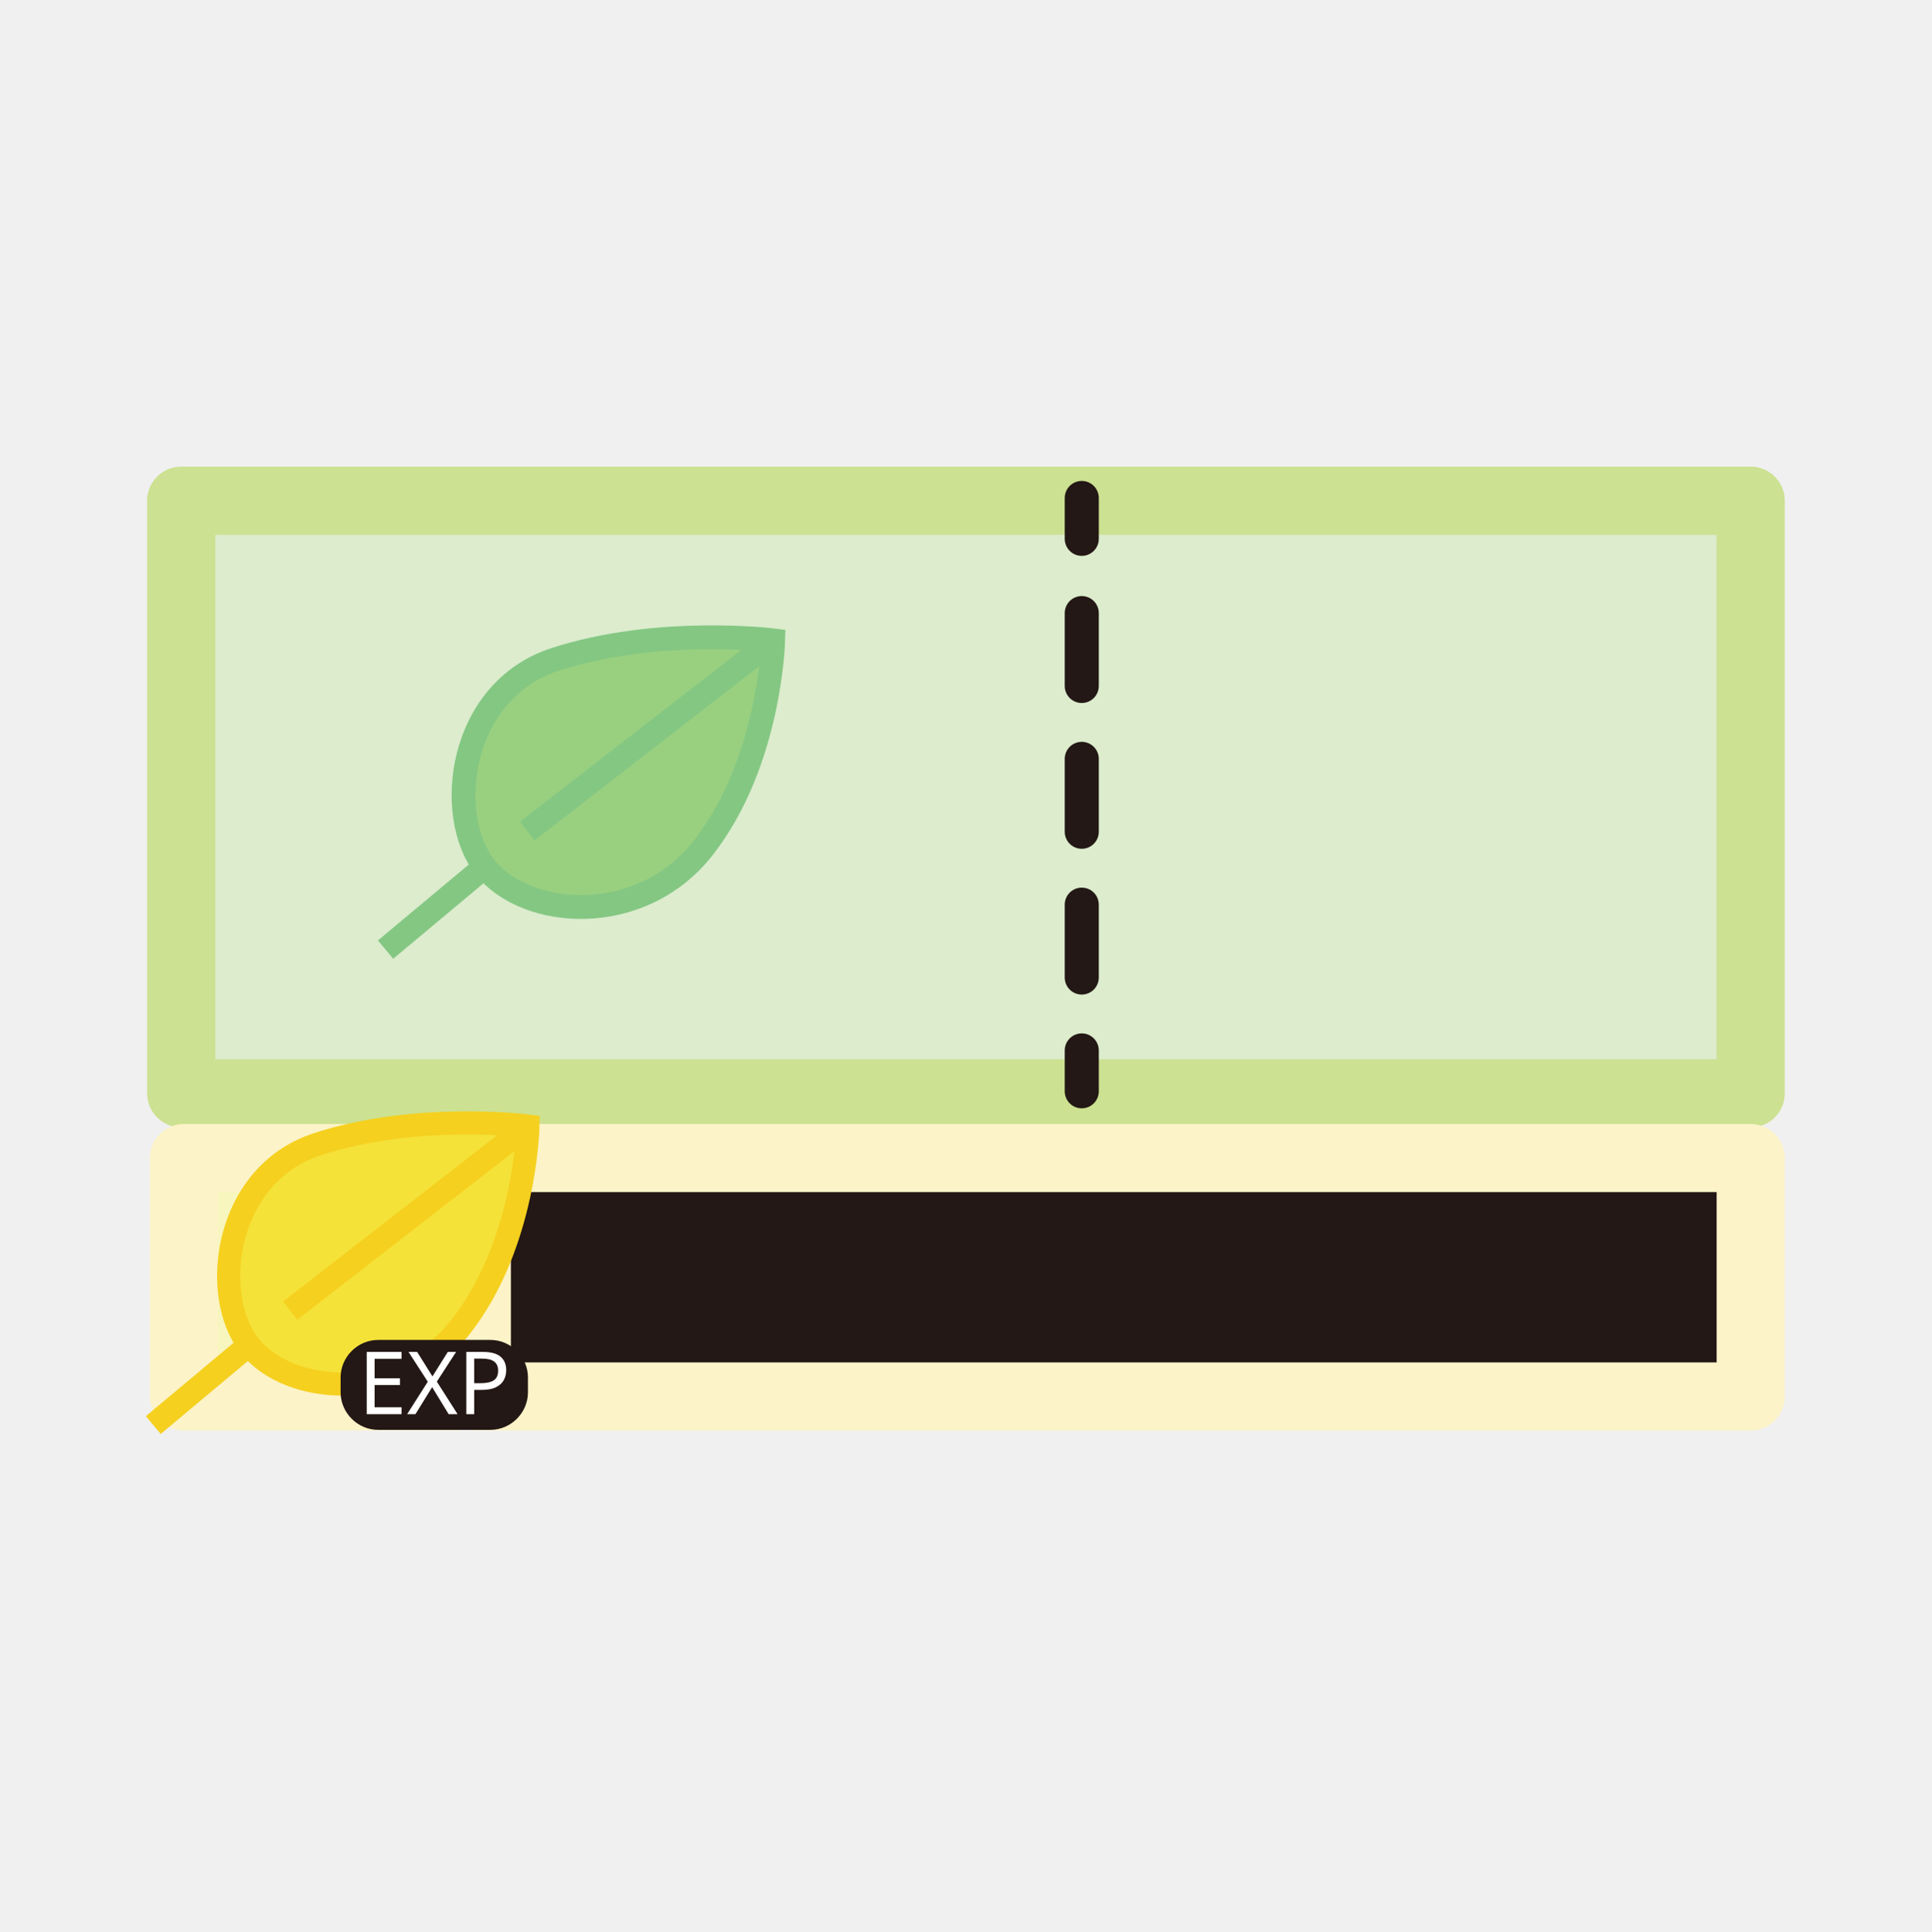
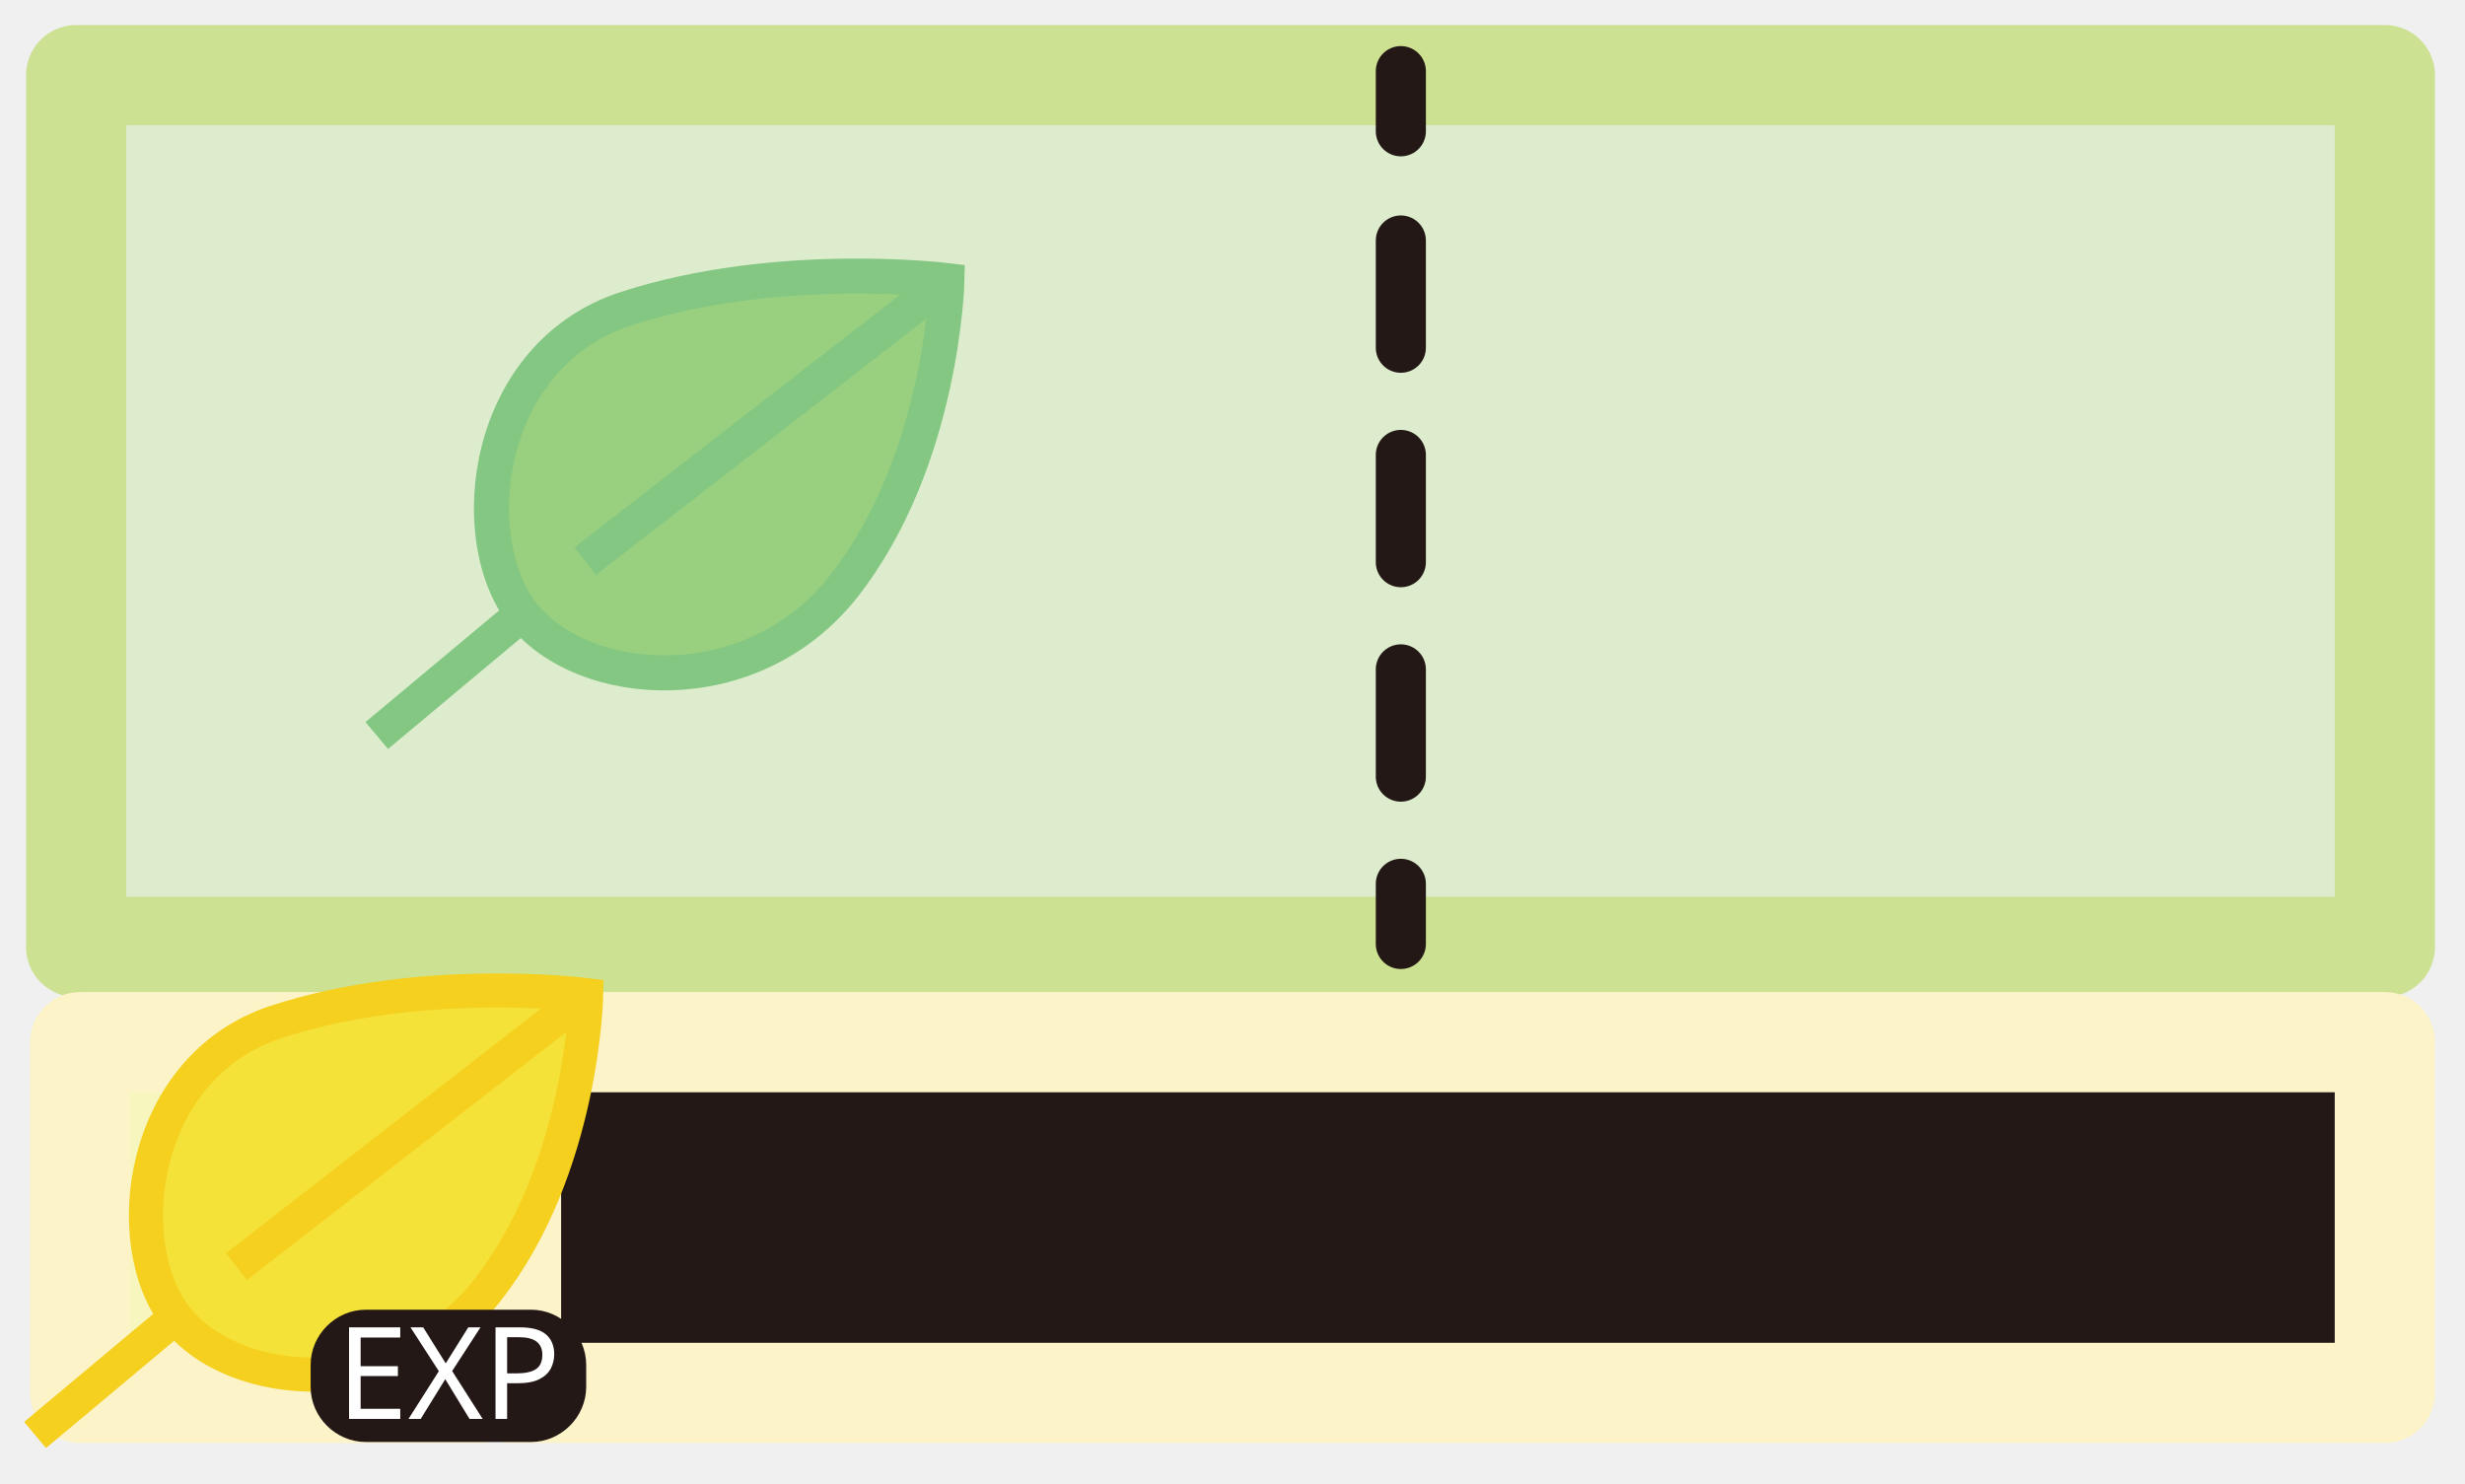
- <svg xmlns="http://www.w3.org/2000/svg" id="_图层_1" data-name="图层_1" version="1.1" viewBox="0 0 283.5 283.5">
+ <svg xmlns="http://www.w3.org/2000/svg" id="_图层_1" data-name="图层_1" version="1.1" viewBox="19 66 246 148">
  <defs>
    <style>
      .st0 {
        fill: #56b432;
      }

      .st1, .st2 {
        fill: #231815;
      }

      .st3, .st4, .st5, .st6, .st7 {
        fill: none;
      }

      .st4 {
        stroke: #f5d01f;
        stroke-width: 3.4px;
      }

      .st4, .st5 {
        stroke-miterlimit: 10;
      }

      .st8 {
        fill: #f5e239;
      }

      .st9 {
        clip-path: url(#clippath-1);
      }

      .st5 {
        stroke: #2ca239;
        stroke-width: 3.5px;
      }

      .st10 {
        clip-path: url(#clippath-3);
      }

      .st6 {
        stroke-dasharray: 10.7 10.7;
      }

      .st6, .st11, .st2, .st12, .st7 {
        stroke-linejoin: round;
      }

      .st6, .st7 {
        stroke: #231815;
        stroke-linecap: round;
        stroke-width: 5px;
      }

      .st11 {
        fill: #f7f6be;
      }

      .st11, .st2 {
        stroke: #fcf3c8;
      }

      .st11, .st2, .st12 {
        stroke-width: 10px;
      }

      .st13 {
        clip-path: url(#clippath-2);
      }

      .st14 {
        clip-path: url(#clippath);
      }

      .st12 {
        fill: #dceccd;
        stroke: #cce191;
      }

      .st15 {
        opacity: .5;
      }

      .st16 {
        fill: #fff;
        font-family: Ubuntu, Ubuntu;
        font-size: 12.8px;
      }
    </style>
    <clipPath id="clippath">
      <rect class="st3" x="35.4" y="66.8" width="99.2" height="99.2" />
    </clipPath>
    <clipPath id="clippath-1">
      <rect class="st3" x="35.4" y="66.8" width="99.2" height="99.2" />
    </clipPath>
    <clipPath id="clippath-2">
      <rect class="st3" x="2" y="139" width="96" height="96" />
    </clipPath>
    <clipPath id="clippath-3">
      <rect class="st3" x="2" y="139" width="96" height="96" />
    </clipPath>
  </defs>
  <rect class="st12" x="26.6" y="73.5" width="230.4" height="87" />
  <g>
    <line class="st7" x1="158.8" y1="160.2" x2="158.8" y2="154.2" />
    <line class="st6" x1="158.8" y1="143.5" x2="158.8" y2="84.5" />
    <line class="st7" x1="158.8" y1="79.1" x2="158.8" y2="73.1" />
  </g>
  <g class="st15">
    <g class="st14">
      <g class="st9">
        <path class="st0" d="M113.5,94s-.4,17.9-10.3,30.5c-9.2,11.7-26,10.4-32,2.8-6-7.6-3.9-25.9,10.3-30.5,15.1-4.9,32-2.8,32-2.8" />
        <path class="st5" d="M113.5,94s-.4,17.9-10.3,30.5c-9.2,11.7-26,10.4-32,2.8-6-7.6-3.9-25.9,10.3-30.5,15.1-4.9,32-2.8,32-2.8Z" />
        <line class="st5" x1="71.2" y1="127.2" x2="56.6" y2="139.4" />
        <line class="st5" x1="113.5" y1="94" x2="77.4" y2="122" />
      </g>
    </g>
  </g>
  <rect class="st2" x="70" y="170" width="187" height="35" />
  <rect class="st11" x="27" y="170" width="40" height="35" />
  <g class="st13">
    <g class="st10">
      <path class="st8" d="M77.5,165.3s-.3,17.3-9.9,29.5c-8.9,11.3-25.2,10.1-31,2.7-5.8-7.4-3.7-25,9.9-29.5,14.6-4.8,31-2.7,31-2.7" />
      <path class="st4" d="M77.5,165.3s-.3,17.3-9.9,29.5c-8.9,11.3-25.2,10.1-31,2.7-5.8-7.4-3.7-25,9.9-29.5,14.6-4.8,31-2.7,31-2.7Z" />
      <line class="st4" x1="36.6" y1="197.4" x2="22.5" y2="209.2" />
      <line class="st4" x1="77.5" y1="165.3" x2="42.6" y2="192.4" />
      <path class="st1" d="M72,209.9h-16.5c-3,0-5.5-2.5-5.5-5.5v-2.2c0-3,2.5-5.5,5.5-5.5h16.5c3,0,5.5,2.5,5.5,5.5v2.2c0,3-2.5,5.5-5.5,5.5" />
    </g>
    <text class="st16" transform="translate(52.6 207.6)">
      <tspan x="0" y="0">EXP</tspan>
    </text>
  </g>
</svg>
